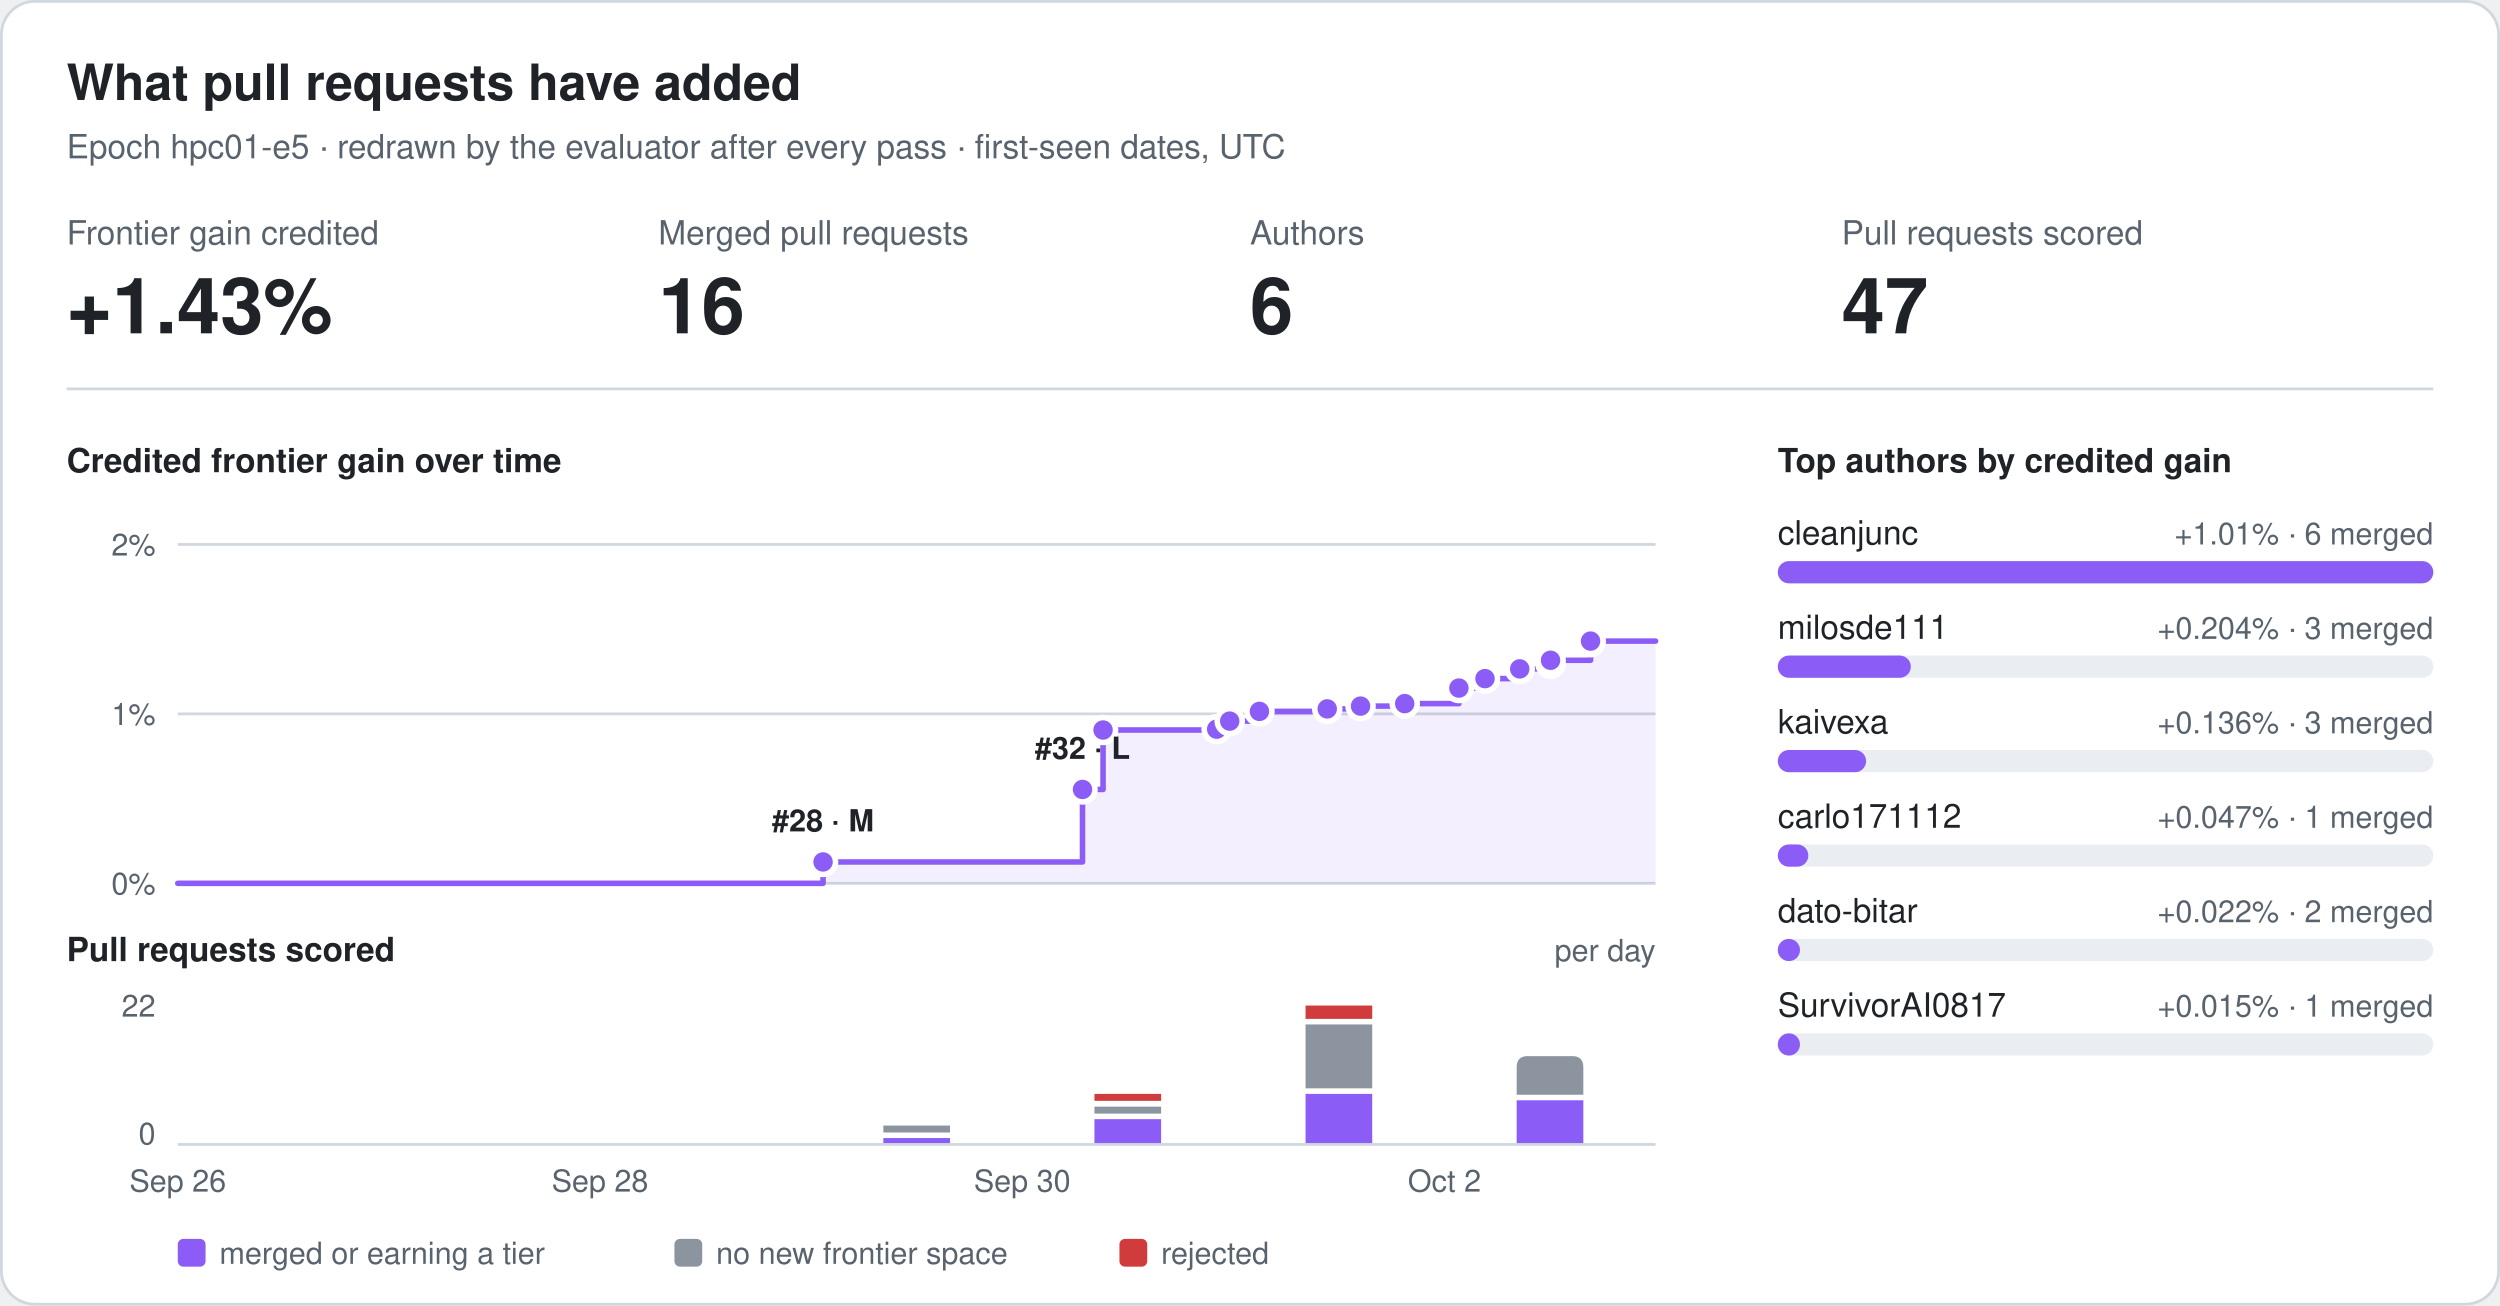
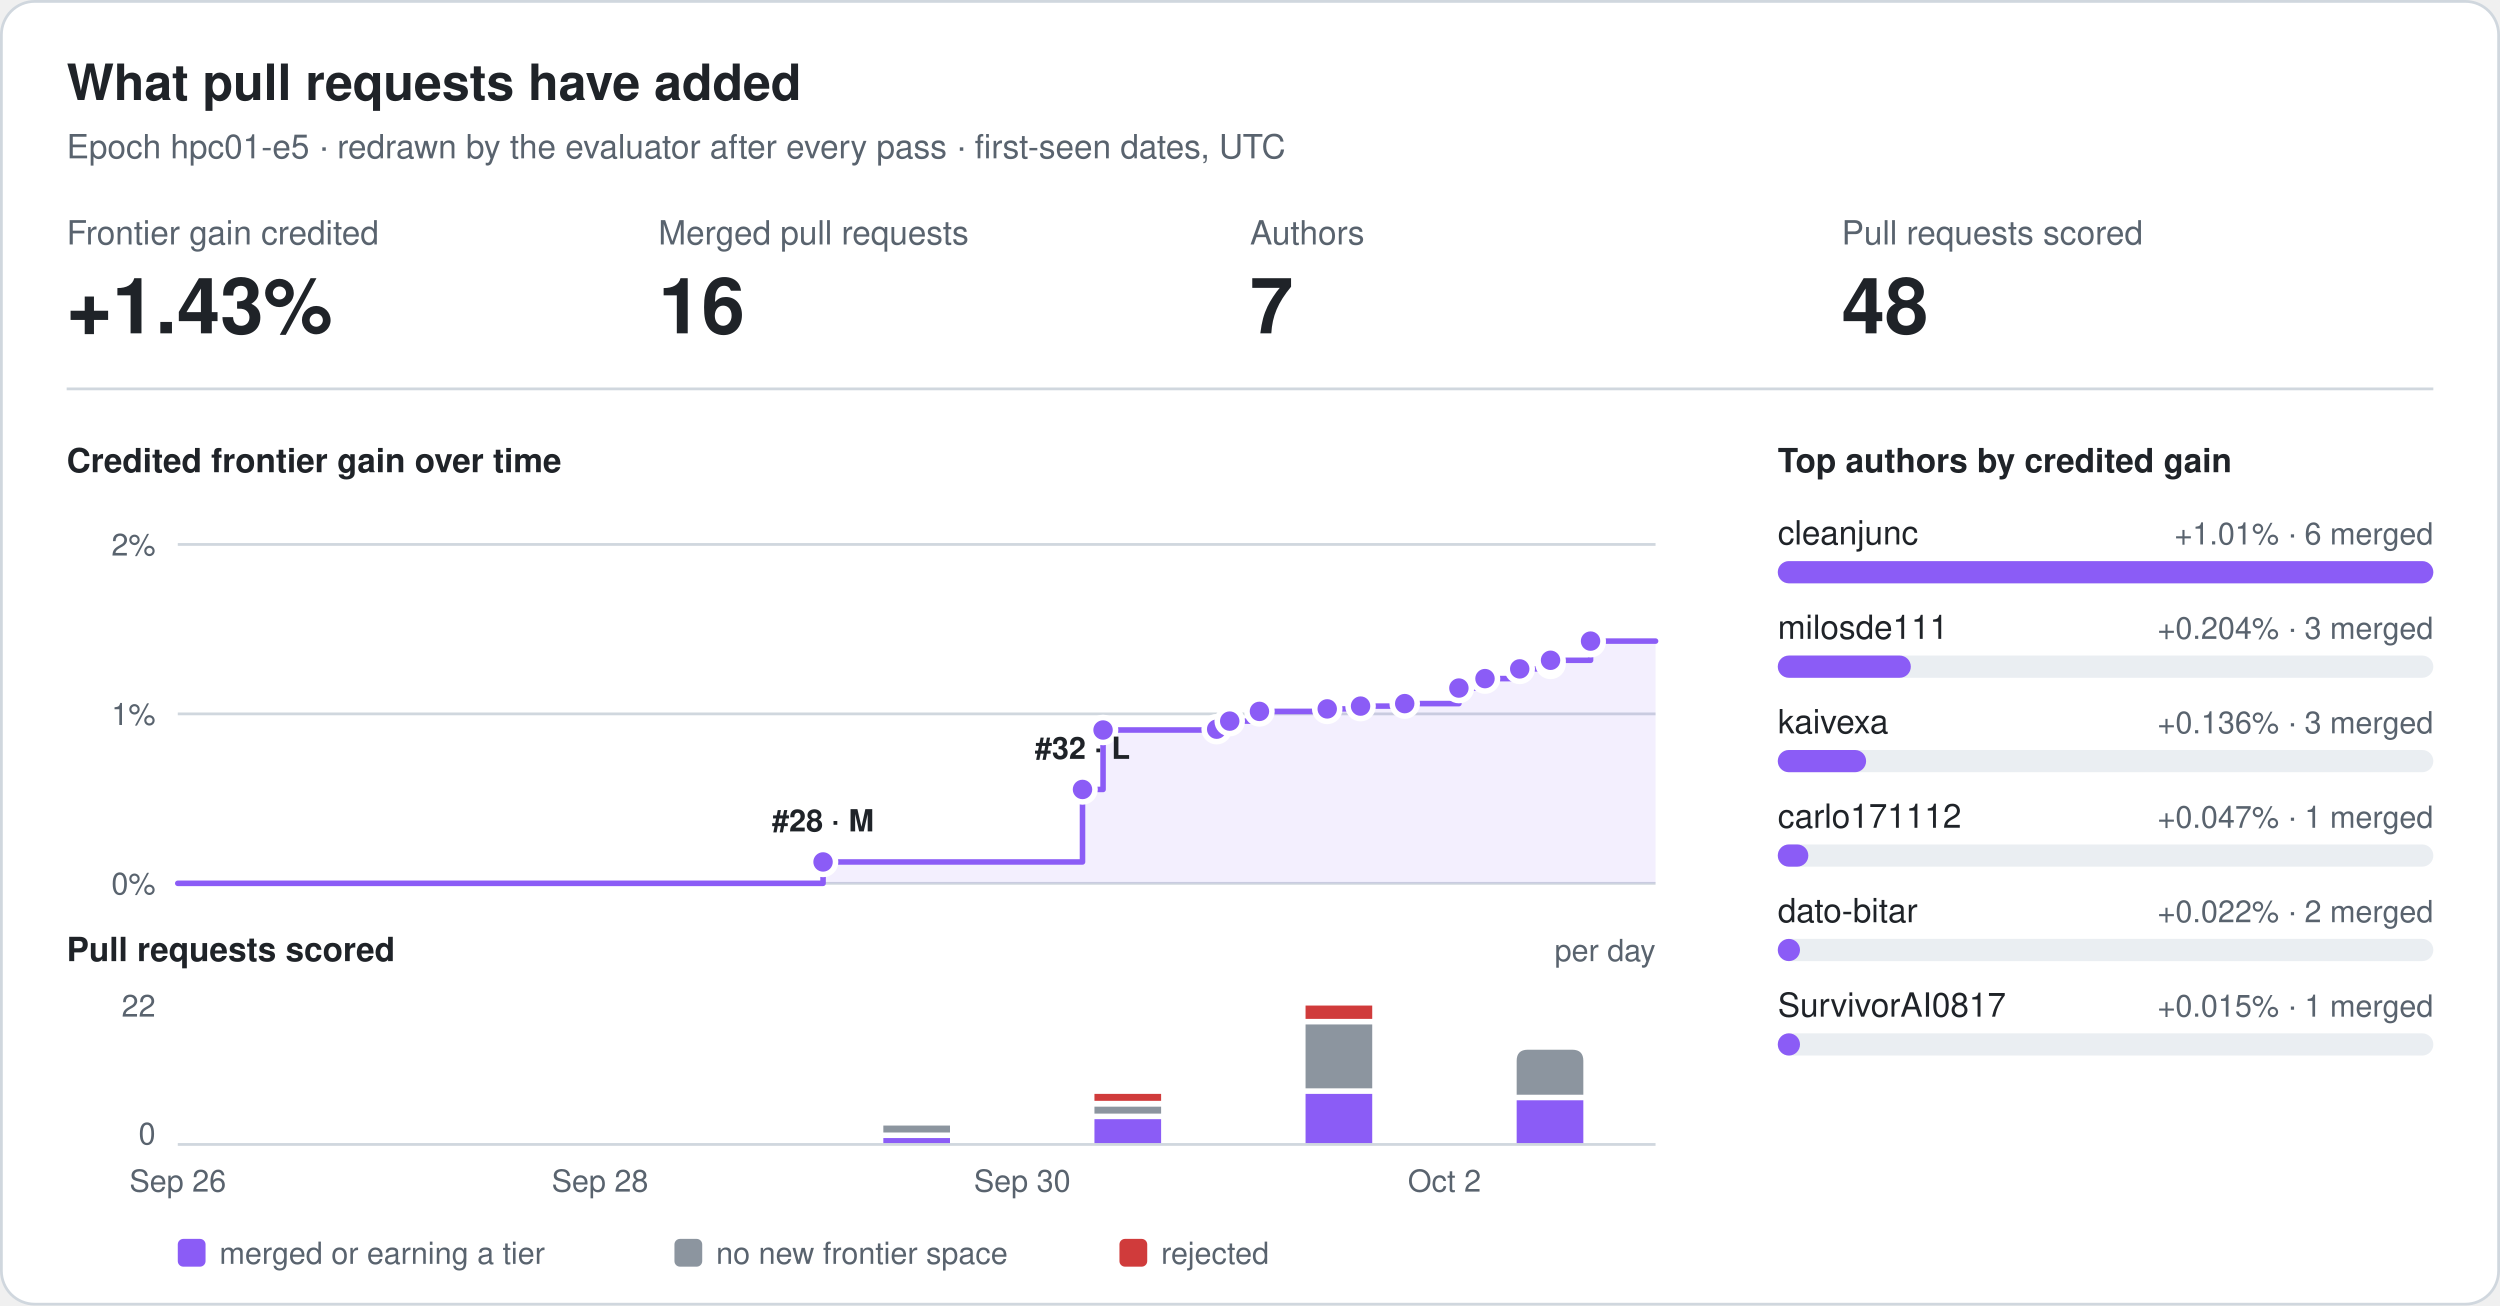
- <svg xmlns="http://www.w3.org/2000/svg" width="900" height="470" viewBox="0 0 900 470" font-family="-apple-system,BlinkMacSystemFont,'Segoe UI',Helvetica,Arial,sans-serif" role="img" aria-label="Frontier gain credited to merged pull requests: +1.43% from 16 merges, 47 pull requests scored">
+ <svg xmlns="http://www.w3.org/2000/svg" width="900" height="470" viewBox="0 0 900 470" font-family="-apple-system,BlinkMacSystemFont,'Segoe UI',Helvetica,Arial,sans-serif" role="img" aria-label="Frontier gain credited to merged pull requests: +1.43% from 16 merges, 48 pull requests scored">
  <style>
.bg{fill:#ffffff;stroke:#d0d7de}.t{fill:#1f2328}.m{fill:#59636e}.rule{stroke:#d0d7de}.ring{stroke:#ffffff}
.acc{fill:#8b5cf6}.accl{stroke:#8b5cf6}.wash{fill:#8b5cf6;fill-opacity:.1}.gry{fill:#8c959f}.rej{fill:#d03b3b}.track{fill:#eaeef2}.tk{stroke:#1f2328}
@media (prefers-color-scheme: dark){
.bg{fill:#0d1117;stroke:#30363d}.t{fill:#e6edf3}.m{fill:#9198a1}.rule{stroke:#30363d}.ring{stroke:#0d1117}
.acc{fill:#9a75f8}.accl{stroke:#9a75f8}.wash{fill:#9a75f8;fill-opacity:.14}.gry{fill:#9198a1}.rej{fill:#e5534b}.track{fill:#21262d}.tk{stroke:#e6edf3}}
</style>
  <rect class="bg" x="0.5" y="0.5" width="899" height="469" rx="12" />
  <text x="24.0" y="36.0" class="t" font-size="18" font-weight="600" text-anchor="start">What pull requests have added</text>
  <text x="24.0" y="57.0" class="m" font-size="12" font-weight="400" text-anchor="start">Epoch hpc01-e5 · redrawn by the evaluator after every pass · first-seen dates, UTC</text>
  <text x="24.0" y="88.0" class="m" font-size="12" font-weight="400" text-anchor="start">Frontier gain credited</text>
  <text x="24.0" y="120.0" class="t" font-size="28" font-weight="600" text-anchor="start">+1.43%</text>
  <text x="237.0" y="88.0" class="m" font-size="12" font-weight="400" text-anchor="start">Merged pull requests</text>
  <text x="237.0" y="120.0" class="t" font-size="28" font-weight="600" text-anchor="start">16</text>
  <text x="450.0" y="88.0" class="m" font-size="12" font-weight="400" text-anchor="start">Authors</text>
-   <text x="450.0" y="120.0" class="t" font-size="28" font-weight="600" text-anchor="start">6</text>
+   <text x="450.0" y="120.0" class="t" font-size="28" font-weight="600" text-anchor="start">7</text>
  <text x="663.0" y="88.0" class="m" font-size="12" font-weight="400" text-anchor="start">Pull requests scored</text>
-   <text x="663.0" y="120.0" class="t" font-size="28" font-weight="600" text-anchor="start">47</text>
+   <text x="663.0" y="120.0" class="t" font-size="28" font-weight="600" text-anchor="start">48</text>
  <line class="rule" x1="24" x2="876" y1="140" y2="140" stroke-width="1" />
  <text x="24.0" y="170.0" class="t" font-size="12" font-weight="600" text-anchor="start">Credited frontier gain over time</text>
  <text x="24.0" y="346.0" class="t" font-size="12" font-weight="600" text-anchor="start">Pull requests scored</text>
  <line class="rule" x1="64" x2="596" y1="318.0" y2="318.0" stroke-width="1" />
  <text x="56.0" y="322.0" class="m" font-size="11" font-weight="400" text-anchor="end">0%</text>
  <line class="rule" x1="64" x2="596" y1="257.0" y2="257.0" stroke-width="1" />
  <text x="56.0" y="261.0" class="m" font-size="11" font-weight="400" text-anchor="end">1%</text>
  <line class="rule" x1="64" x2="596" y1="196.0" y2="196.0" stroke-width="1" />
  <text x="56.0" y="200.0" class="m" font-size="11" font-weight="400" text-anchor="end">2%</text>
  <polygon class="wash" points="64.0,318.0 296.3,318.0 296.3,310.3 389.7,310.3 389.7,284.2 397.1,284.2 397.1,262.8 438.0,262.8 438.0,262.5 442.7,262.5 442.7,259.6 453.4,259.6 453.4,256.1 477.8,256.1 477.8,255.2 489.8,255.2 489.8,254.2 505.7,254.2 505.7,253.3 525.2,253.3 525.2,247.7 534.6,247.7 534.6,244.3 547.1,244.3 547.1,240.8 558.2,240.8 558.2,239.0 558.2,239.0 558.2,237.7 572.6,237.7 572.6,231.2 572.6,231.2 572.6,230.8 596.0,230.8 596.0,318.0" />
  <polyline class="accl" points="64.0,318.0 296.3,318.0 296.3,310.3 389.7,310.3 389.7,284.2 397.1,284.2 397.1,262.8 438.0,262.8 438.0,262.5 442.7,262.5 442.7,259.6 453.4,259.6 453.4,256.1 477.8,256.1 477.8,255.2 489.8,255.2 489.8,254.2 505.7,254.2 505.7,253.3 525.2,253.3 525.2,247.7 534.6,247.7 534.6,244.3 547.1,244.3 547.1,240.8 558.2,240.8 558.2,239.0 558.2,239.0 558.2,237.7 572.6,237.7 572.6,231.2 572.6,231.2 572.6,230.8 596.0,230.8" fill="none" stroke-width="2" stroke-linejoin="round" stroke-linecap="round" />
  <circle class="acc ring" cx="296.3" cy="310.3" r="4.5" stroke-width="2" />
  <circle class="acc ring" cx="389.7" cy="284.2" r="4.5" stroke-width="2" />
  <circle class="acc ring" cx="397.1" cy="262.8" r="4.5" stroke-width="2" />
  <circle class="acc ring" cx="438.0" cy="262.5" r="4.5" stroke-width="2" />
  <circle class="acc ring" cx="442.7" cy="259.6" r="4.5" stroke-width="2" />
  <circle class="acc ring" cx="453.4" cy="256.1" r="4.5" stroke-width="2" />
  <circle class="acc ring" cx="477.8" cy="255.2" r="4.5" stroke-width="2" />
  <circle class="acc ring" cx="489.8" cy="254.2" r="4.5" stroke-width="2" />
  <circle class="acc ring" cx="505.7" cy="253.3" r="4.5" stroke-width="2" />
  <circle class="acc ring" cx="525.2" cy="247.7" r="4.5" stroke-width="2" />
  <circle class="acc ring" cx="534.6" cy="244.3" r="4.5" stroke-width="2" />
  <circle class="acc ring" cx="547.1" cy="240.8" r="4.5" stroke-width="2" />
  <circle class="acc ring" cx="558.2" cy="239.0" r="4.5" stroke-width="2" />
  <circle class="acc ring" cx="558.2" cy="237.7" r="4.5" stroke-width="2" />
  <circle class="acc ring" cx="572.6" cy="231.2" r="4.5" stroke-width="2" />
  <circle class="acc ring" cx="572.6" cy="230.8" r="4.5" stroke-width="2" />
  <text x="389.7" y="273.2" class="t" font-size="11" font-weight="600" text-anchor="middle">#32 · L</text>
  <text x="296.3" y="299.3" class="t" font-size="11" font-weight="600" text-anchor="middle">#28 · M</text>
  <rect class="acc" x="318.0" y="409.7" width="24.0" height="2.3" />
  <rect class="gry" x="318.0" y="405.2" width="24.0" height="2.5" />
  <rect class="acc" x="394.0" y="402.9" width="24.0" height="9.1" />
  <rect class="gry" x="394.0" y="398.4" width="24.0" height="2.5" />
  <rect class="rej" x="394.0" y="393.8" width="24.0" height="2.5" />
  <rect class="acc" x="470.0" y="393.8" width="24.0" height="18.2" />
  <rect class="gry" x="470.0" y="368.8" width="24.0" height="23.0" />
  <rect class="rej" x="470.0" y="362.0" width="24.0" height="4.8" />
  <rect class="acc" x="546.0" y="396.1" width="24.0" height="15.9" />
-   <path class="gry" d="M546.0,394.1V384.2Q546.0,380.2 550.0,380.2H566.0Q570.0,380.2 570.0,384.2V394.1Z" />
+   <path class="gry" d="M546.0,394.1V381.9Q546.0,377.9 550.0,377.9H566.0Q570.0,377.9 570.0,381.9V394.1Z" />
  <line class="rule" x1="64" x2="596" y1="412" y2="412" stroke-width="1" />
  <text x="56.0" y="366.0" class="m" font-size="11" font-weight="400" text-anchor="end">22</text>
  <text x="56.0" y="412.0" class="m" font-size="11" font-weight="400" text-anchor="end">0</text>
  <text x="596.0" y="346.0" class="m" font-size="11" font-weight="400" text-anchor="end">per day</text>
  <text x="64.0" y="429.0" class="m" font-size="11" font-weight="400" text-anchor="middle">Sep 26</text>
  <text x="216.0" y="429.0" class="m" font-size="11" font-weight="400" text-anchor="middle">Sep 28</text>
  <text x="368.0" y="429.0" class="m" font-size="11" font-weight="400" text-anchor="middle">Sep 30</text>
  <text x="520.0" y="429.0" class="m" font-size="11" font-weight="400" text-anchor="middle">Oct 2</text>
  <rect class="acc" x="64" y="446" width="10" height="10" rx="2" />
  <text x="79.0" y="455.0" class="m" font-size="11" font-weight="400" text-anchor="start">merged or earning a tier</text>
  <rect class="gry" x="242.8" y="446" width="10" height="10" rx="2" />
  <text x="257.8" y="455.0" class="m" font-size="11" font-weight="400" text-anchor="start">no new frontier space</text>
  <rect class="rej" x="403.0" y="446" width="10" height="10" rx="2" />
  <text x="418.0" y="455.0" class="m" font-size="11" font-weight="400" text-anchor="start">rejected</text>
  <text x="640.0" y="170.0" class="t" font-size="12" font-weight="600" text-anchor="start">Top authors by credited gain</text>
  <text x="640.0" y="196.0" class="t" font-size="12" font-weight="400" text-anchor="start">cleanjunc</text>
  <text x="876.0" y="196.0" class="m" font-size="11" font-weight="400" text-anchor="end">+1.01% · 6 merged</text>
  <rect class="track" x="640" y="202" width="236" height="8" rx="4" />
  <rect class="acc" x="640" y="202" width="236.0" height="8" rx="4" />
  <text x="640.0" y="230.0" class="t" font-size="12" font-weight="400" text-anchor="start">milosde111</text>
  <text x="876.0" y="230.0" class="m" font-size="11" font-weight="400" text-anchor="end">+0.204% · 3 merged</text>
  <rect class="track" x="640" y="236" width="236" height="8" rx="4" />
  <rect class="acc" x="640" y="236" width="47.9" height="8" rx="4" />
  <text x="640.0" y="264.0" class="t" font-size="12" font-weight="400" text-anchor="start">kaivexa</text>
  <text x="876.0" y="264.0" class="m" font-size="11" font-weight="400" text-anchor="end">+0.136% · 3 merged</text>
  <rect class="track" x="640" y="270" width="236" height="8" rx="4" />
  <rect class="acc" x="640" y="270" width="31.8" height="8" rx="4" />
  <text x="640.0" y="298.0" class="t" font-size="12" font-weight="400" text-anchor="start">carlo171112</text>
  <text x="876.0" y="298.0" class="m" font-size="11" font-weight="400" text-anchor="end">+0.047% · 1 merged</text>
  <rect class="track" x="640" y="304" width="236" height="8" rx="4" />
  <rect class="acc" x="640" y="304" width="11.0" height="8" rx="4" />
  <text x="640.0" y="332.0" class="t" font-size="12" font-weight="400" text-anchor="start">dato-bitar</text>
  <text x="876.0" y="332.0" class="m" font-size="11" font-weight="400" text-anchor="end">+0.022% · 2 merged</text>
  <rect class="track" x="640" y="338" width="236" height="8" rx="4" />
  <rect class="acc" x="640" y="338" width="8.0" height="8" rx="4" />
  <text x="640.0" y="366.0" class="t" font-size="12" font-weight="400" text-anchor="start">SurvivorAI0817</text>
  <text x="876.0" y="366.0" class="m" font-size="11" font-weight="400" text-anchor="end">+0.015% · 1 merged</text>
  <rect class="track" x="640" y="372" width="236" height="8" rx="4" />
  <rect class="acc" x="640" y="372" width="8.0" height="8" rx="4" />
</svg>
